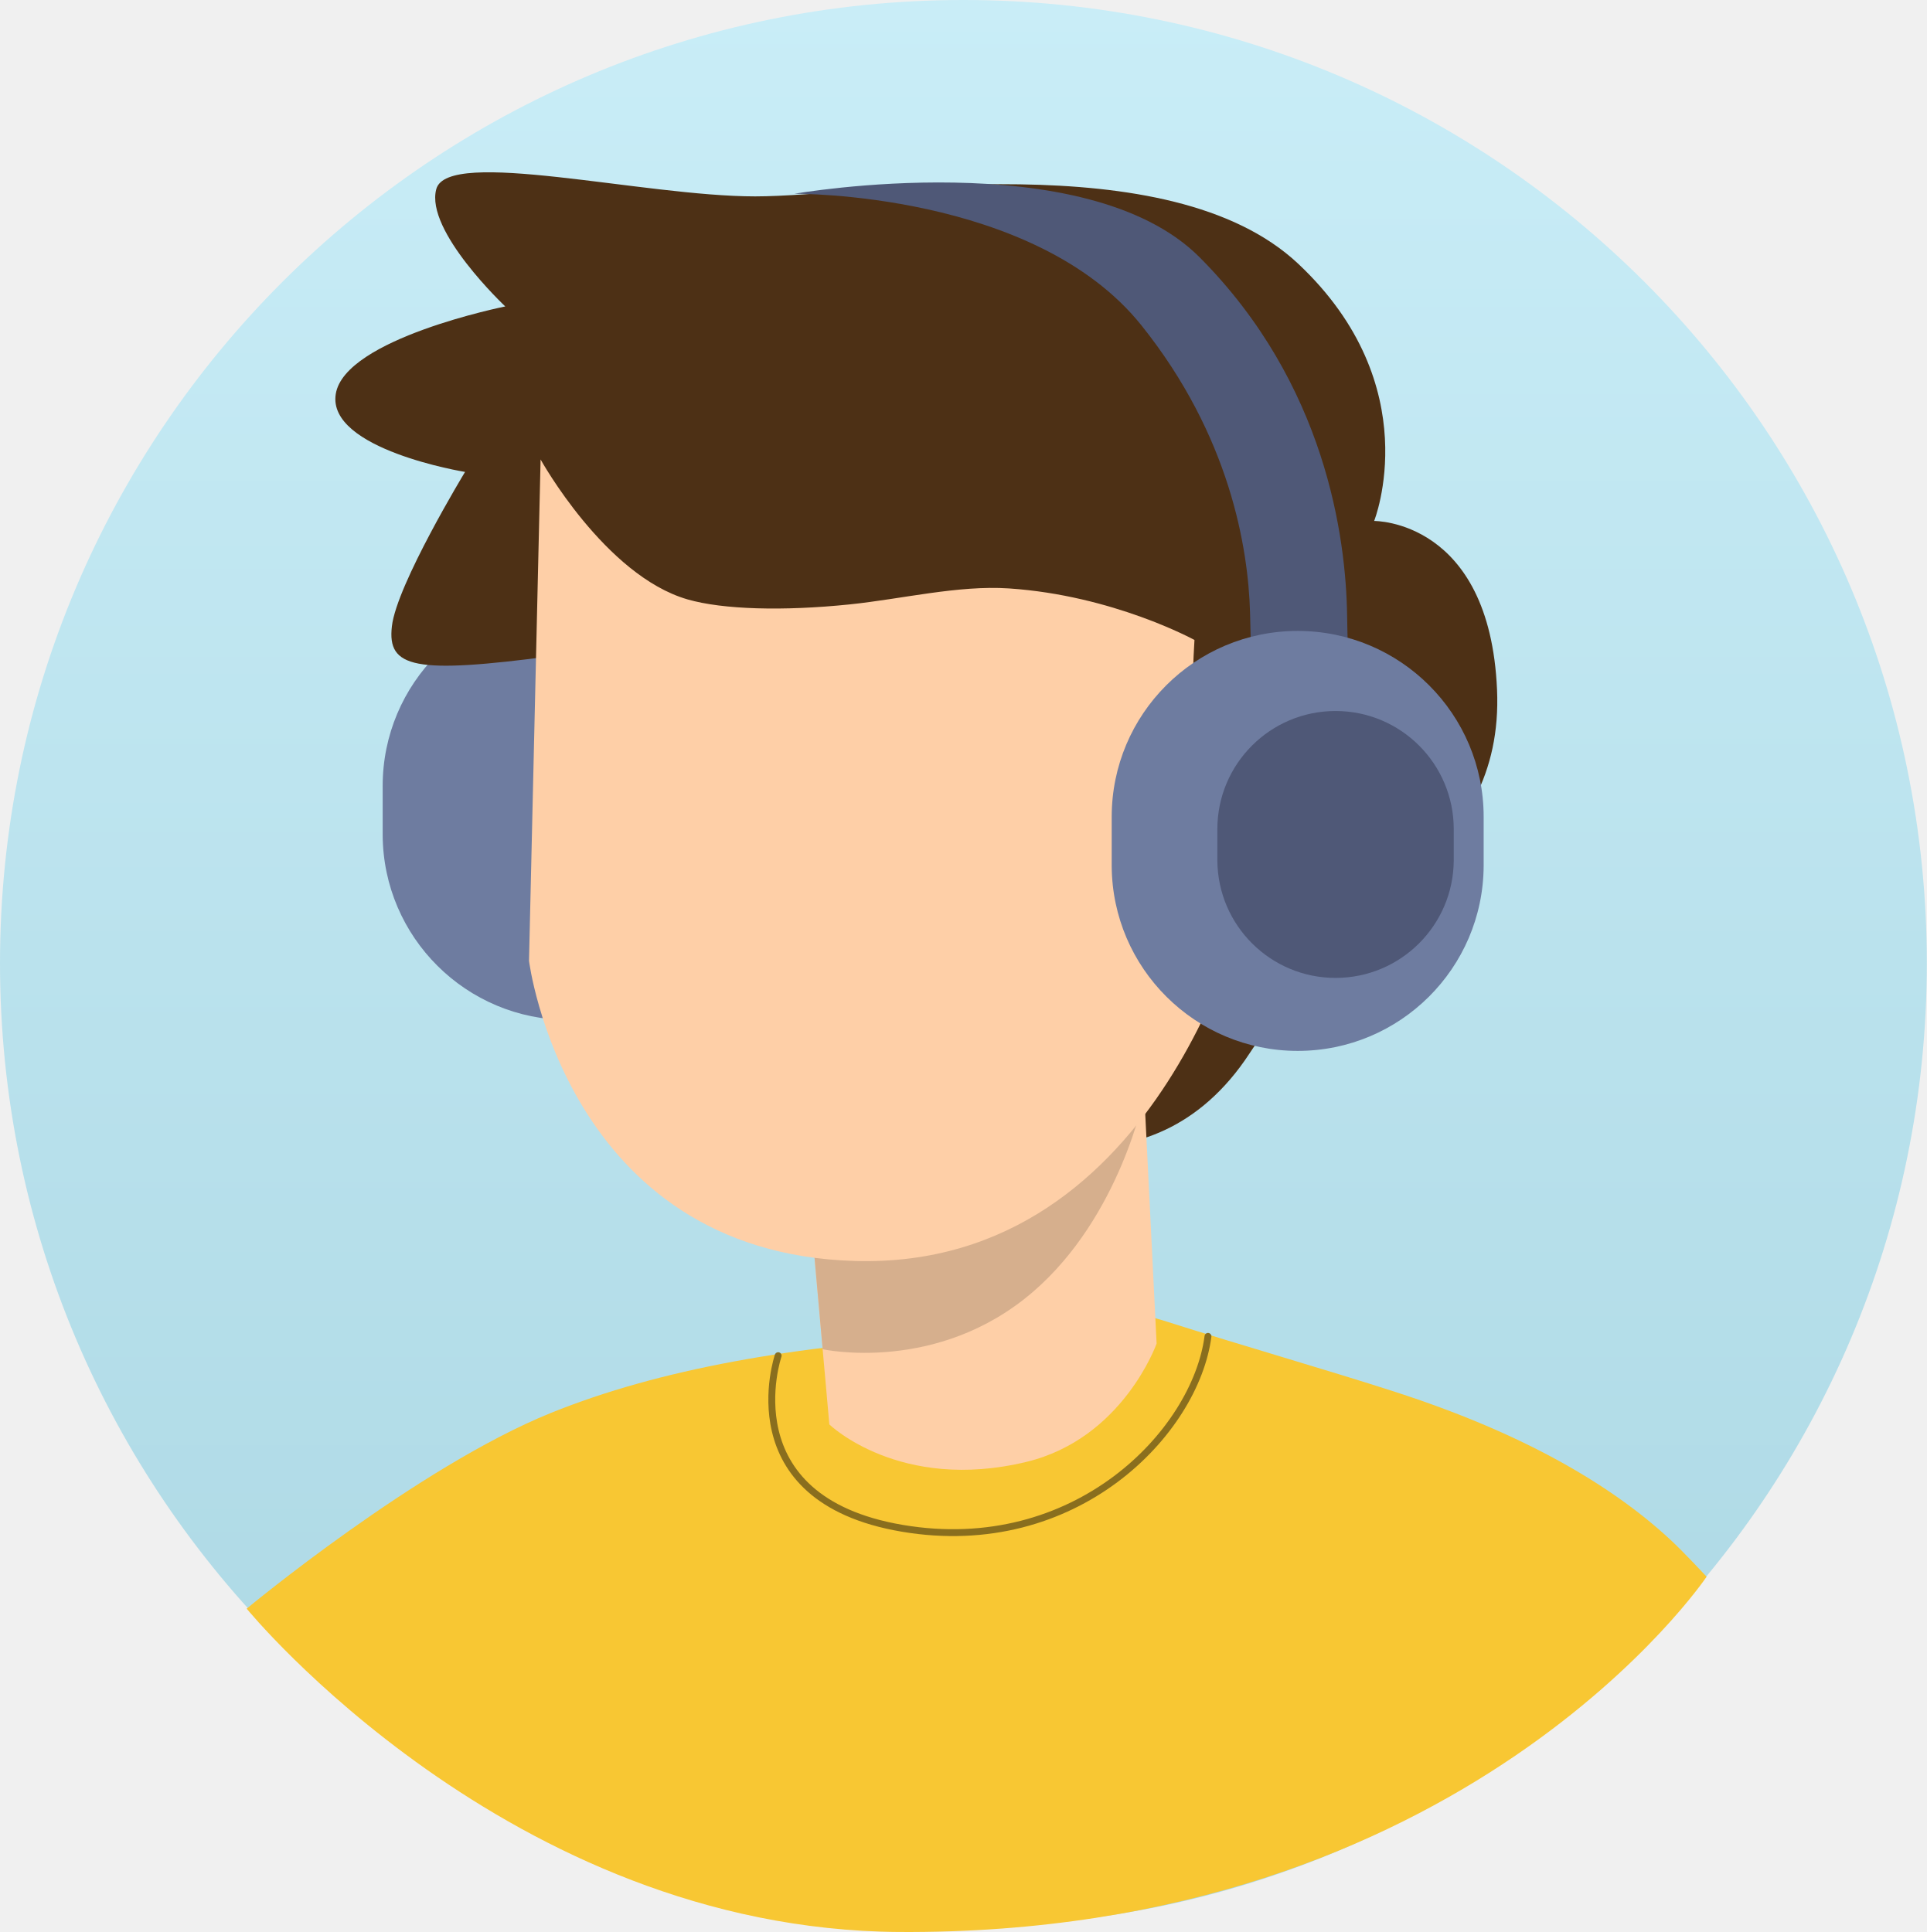
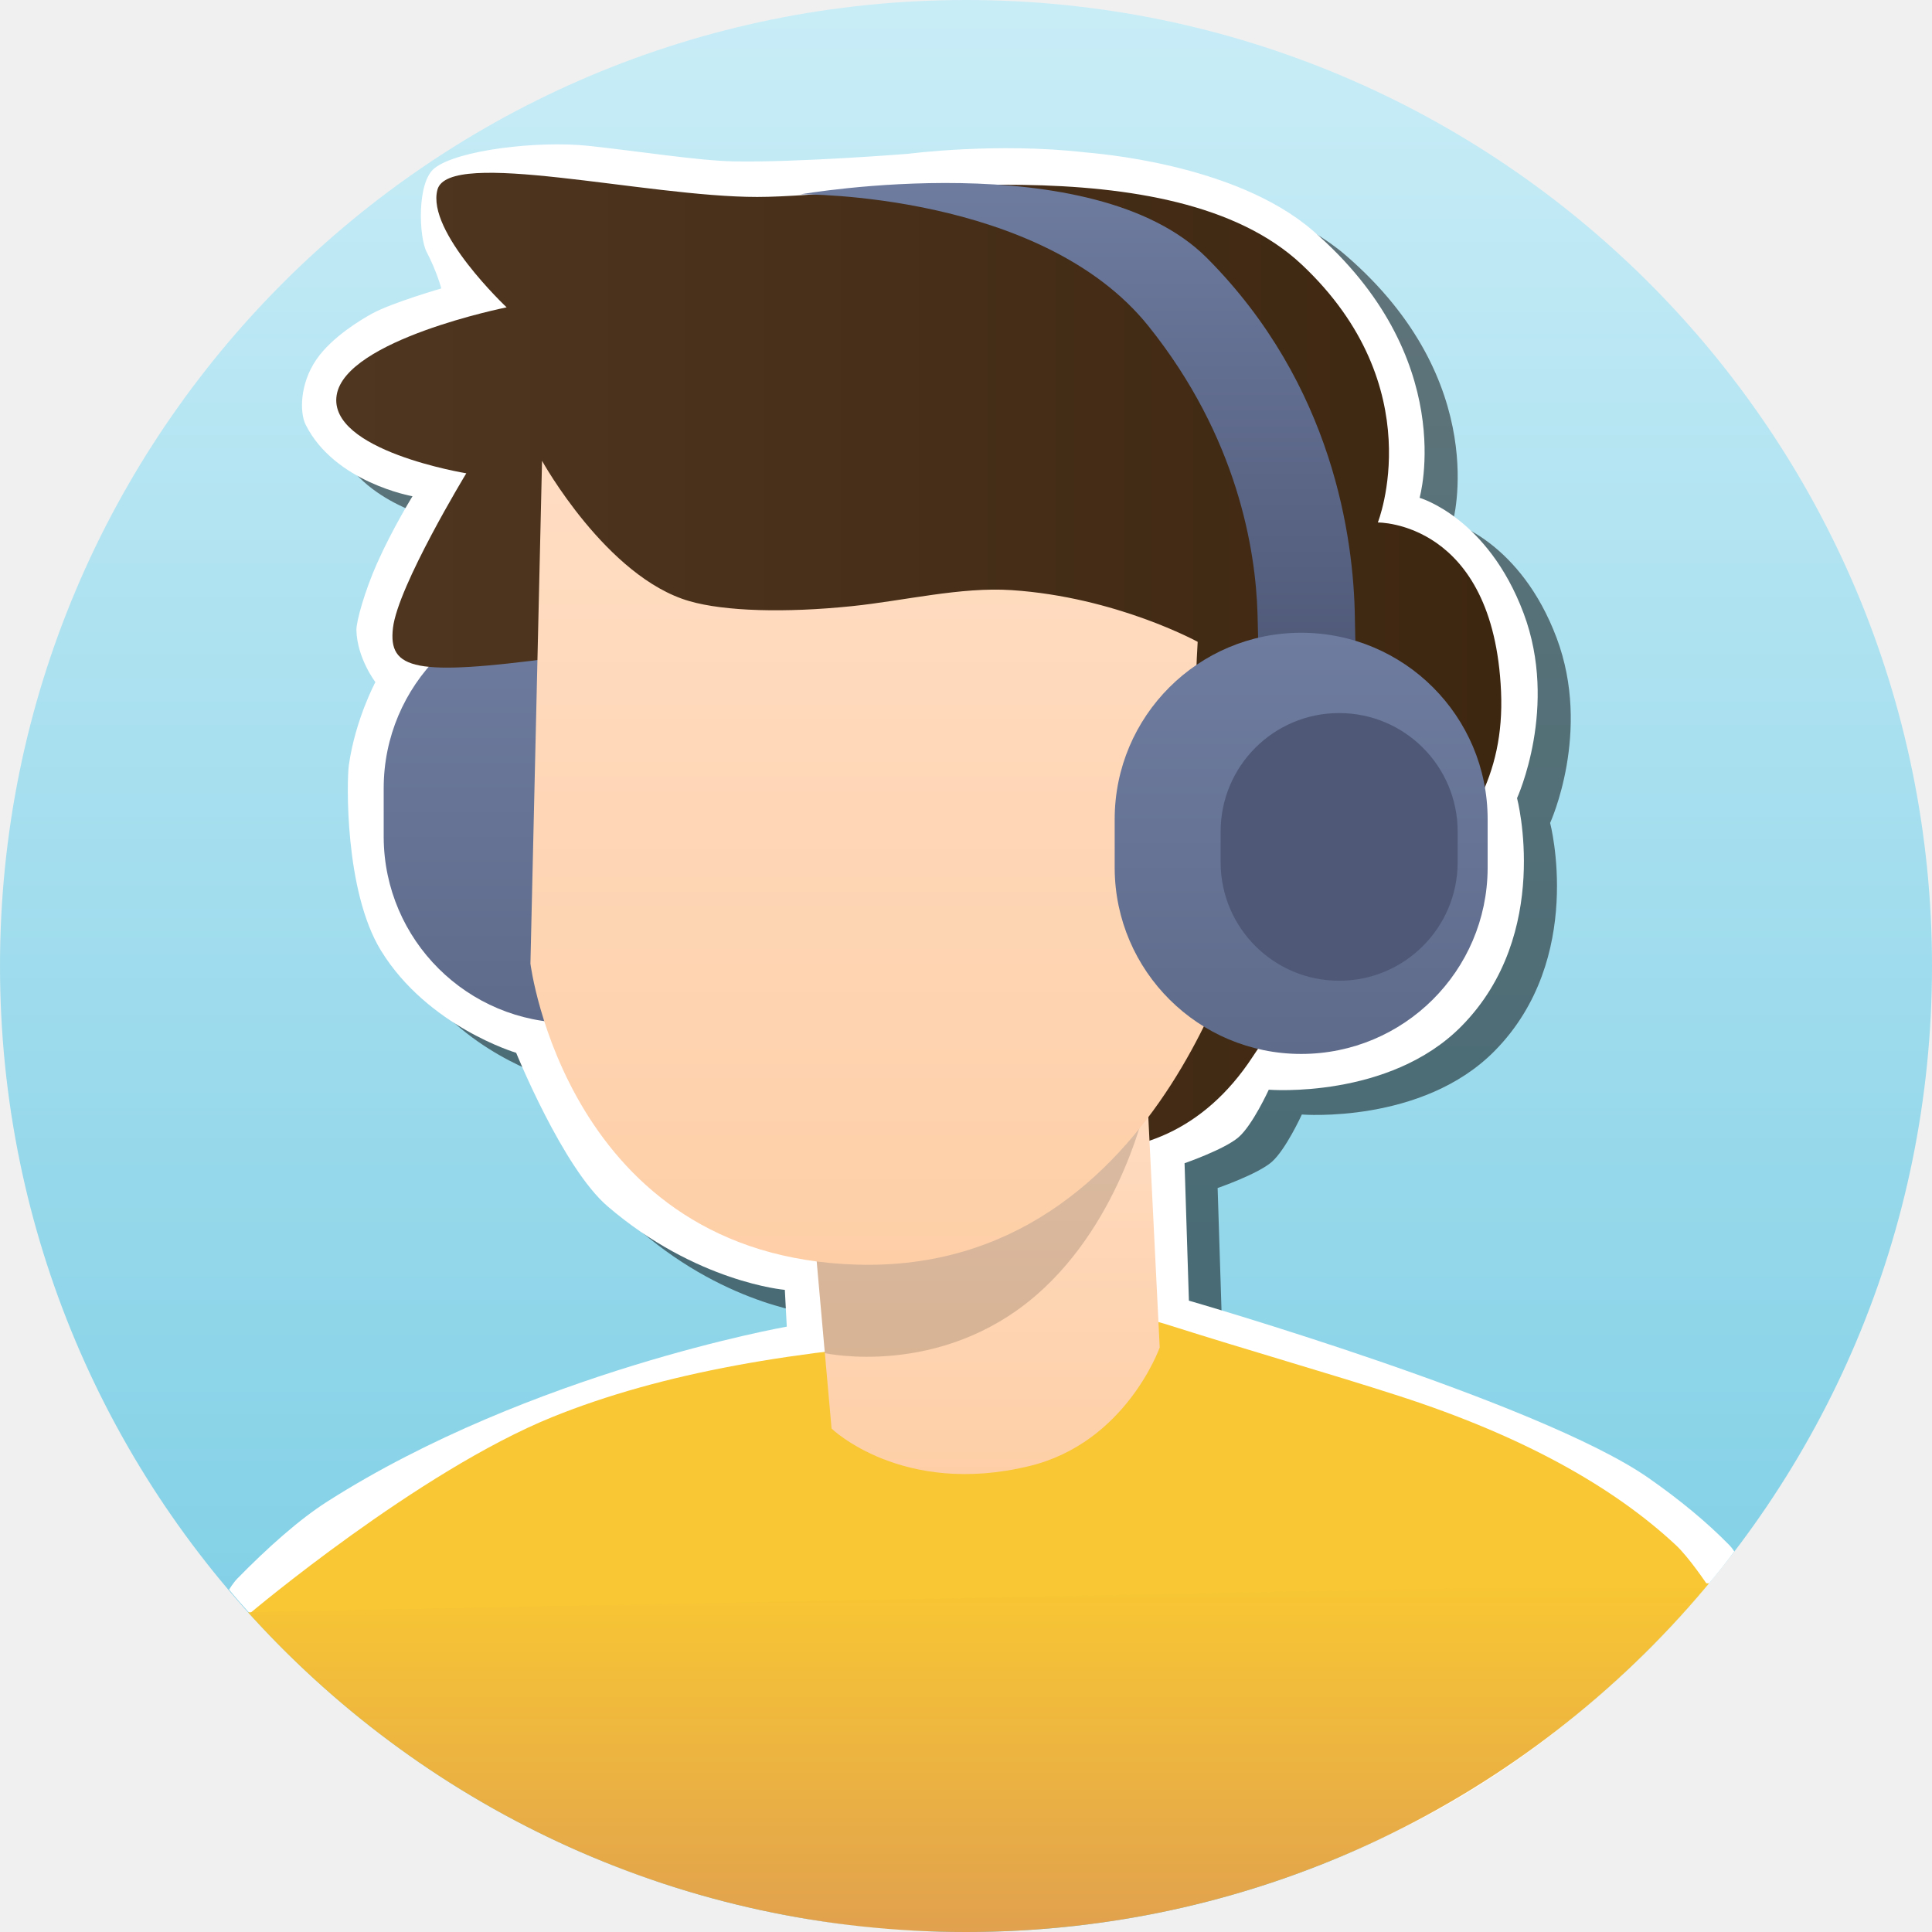
- <svg xmlns="http://www.w3.org/2000/svg" version="1.1" width="701.643" height="703.675" viewBox="0,0,701.643,703.675">
+ <svg xmlns="http://www.w3.org/2000/svg" version="1.1" width="701.643" height="701.643" viewBox="0,0,701.643,701.643">
  <defs>
-     <linearGradient x1="177.5" y1="-174.337" x2="177.5" y2="527.306" gradientUnits="userSpaceOnUse" id="color-1">
+     <linearGradient x1="640" y1="8.163" x2="640" y2="709.806" gradientUnits="userSpaceOnUse" id="color-1">
      <stop offset="0" stop-color="#c9edf7" />
-       <stop offset="1" stop-color="#abd7e3" />
+       <stop offset="1" stop-color="#75cbe3" />
+     </linearGradient>
+     <linearGradient x1="496.248" y1="226.699" x2="496.248" y2="379.659" gradientUnits="userSpaceOnUse" id="color-2">
+       <stop offset="0" stop-color="#6e7ca0" />
+       <stop offset="1" stop-color="#5f6b8a" />
+     </linearGradient>
+     <linearGradient x1="411.295" y1="248.436" x2="834.408" y2="248.436" gradientUnits="userSpaceOnUse" id="color-3">
+       <stop offset="0" stop-color="#4f3620" />
+       <stop offset="1" stop-color="#3e2711" />
+     </linearGradient>
+     <linearGradient x1="647.781" y1="392.045" x2="647.781" y2="543.497" gradientUnits="userSpaceOnUse" id="color-4">
+       <stop offset="0" stop-color="#ffddc3" />
+       <stop offset="1" stop-color="#fecfa7" />
+     </linearGradient>
+     <linearGradient x1="612.691" y1="175.509" x2="612.691" y2="467.497" gradientUnits="userSpaceOnUse" id="color-5">
+       <stop offset="0" stop-color="#ffddc3" />
+       <stop offset="1" stop-color="#fecfa7" />
+     </linearGradient>
+     <linearGradient x1="680.823" y1="74.618" x2="680.823" y2="251.331" gradientUnits="userSpaceOnUse" id="color-6">
+       <stop offset="0" stop-color="#6e7ca0" />
+       <stop offset="1" stop-color="#4f5877" />
+     </linearGradient>
+     <linearGradient x1="761.72" y1="237.962" x2="761.72" y2="390.921" gradientUnits="userSpaceOnUse" id="color-7">
+       <stop offset="0" stop-color="#6e7ca0" />
+       <stop offset="1" stop-color="#5f6b8a" />
+     </linearGradient>
+     <linearGradient x1="644.571" y1="583.159" x2="644.571" y2="709.806" gradientUnits="userSpaceOnUse" id="color-8">
+       <stop offset="0" stop-color="#f8c733" />
+       <stop offset="1" stop-color="#e1a14e" />
    </linearGradient>
  </defs>
-   <g transform="translate(173.3215,174.3374)">
-     <g data-paper-data="{&quot;isPaintingLayer&quot;:true}" fill-rule="nonzero" stroke-dasharray="" stroke-dashoffset="0" style="mix-blend-mode: normal">
-       <path d="M-173.322,176.484c0,-193.753 157.068,-350.822 350.822,-350.822c193.753,0 350.822,157.068 350.822,350.822c0,193.753 -157.068,350.822 -350.822,350.822c-193.753,0 -350.822,-157.068 -350.822,-350.822z" fill="url(#color-1)" stroke="none" stroke-width="0" stroke-linecap="butt" stroke-linejoin="miter" stroke-miterlimit="10" />
-       <path d="M-33.975,111.922c0,-37.402 30.321,-67.723 67.723,-67.723c37.402,0 67.723,30.321 67.723,67.723c0,0.124 -0,17.761 -0.001,17.885c-0.2,37.231 -30.443,67.352 -67.722,67.352c-37.267,0 -67.504,-30.102 -67.722,-67.317c-0.001,-0.135 -0.001,-17.784 -0.001,-17.919z" fill="#6e7ca0" stroke="none" stroke-width="0" stroke-linecap="butt" stroke-linejoin="miter" stroke-miterlimit="10" />
-       <path d="M28.17,64.557c-50.608,6.728 -60.552,4.389 -58.782,-10.822c1.763,-15.219 26.639,-56.185 26.639,-56.185c0,0 -50.328,-8.196 -47.082,-28.388c3.239,-20.184 61.725,-31.884 61.725,-31.884c0,0 -29.229,-27.502 -25.127,-42.722c4.094,-15.212 75.528,2.634 116.147,2.634c40.612,0 150.488,-19.896 197.762,24.574c47.266,44.477 27.613,93.647 27.613,93.647c0,0 42.058,-0.546 44.75,61.445c2.685,61.998 -54.37,77.882 -90.202,132.591c-35.831,54.71 -98.066,32.423 -116.856,9.022z" fill="#4d3015" stroke="none" stroke-width="0" stroke-linecap="butt" stroke-linejoin="miter" stroke-miterlimit="10" />
+   <g transform="translate(-289.1785,-8.16255)">
+     <g stroke="none" stroke-width="0" stroke-miterlimit="10">
+       <path d="M289.178,358.984c0,-193.753 157.068,-350.822 350.822,-350.822c193.753,0 350.822,157.068 350.822,350.822c0,193.753 -157.068,350.822 -350.822,350.822c-193.753,0 -350.822,-157.068 -350.822,-350.822z" fill="url(#color-1)" />
+       <path d="M436.458,130.985c7.134,-3.878 25.004,-9.062 25.004,-9.062c0,0 -5.203,-6.272 -8.873,-13.281c-2.742,-5.235 -4.006,-10.882 -4.972,-14.632c-0.737,-2.863 3.073,-8.73 9.569,-13.947c8.311,-6.675 20.247,-12.529 24.403,-12.294c13.091,0.741 15.089,0.436 33.185,2.357c18.345,1.947 39.787,5.38 52.695,5.647c23.207,0.48 63.601,-2.75 63.601,-2.75c0,0 32.1,-4.226 64.397,-0.497c2.613,0.302 53.987,3.8 82.447,28.359c53.447,46.121 38.827,97.077 38.827,97.077c0,0 24.709,7.092 37.774,41.92c12.776,34.057 -2.38,67.146 -2.38,67.146c0,0 12.948,49.235 -20.161,82.81c-26.239,26.609 -70.007,23.083 -70.007,23.083c0,0 -5.818,12.758 -10.939,17.229c-5.072,4.427 -19.642,9.466 -19.642,9.466l1.581,49.914c0,0 104.722,47.436 144.395,75.103c8.842,6.166 20.403,21.55 20.403,21.55c0,0 -487.822,-17.251 -477.625,-23.746c73.876,-47.056 166.788,-63.468 166.788,-63.468l-0.706,-13.357c0,0 -32.153,-2.687 -64.387,-30.357c-16.222,-13.925 -33.184,-55.735 -33.184,-55.735c0,0 -32.132,-9.501 -49.108,-37.138c-13.27,-21.605 -12.446,-61.861 -11.653,-67.388c2.386,-16.637 9.63,-30.097 9.63,-30.097c0,0 -6.626,-8.656 -6.891,-18.865c-0.079,-3.027 2.939,-14.029 7.539,-24.375c5.535,-12.449 12.835,-24.264 12.835,-24.264c0,0 -28.245,-4.934 -38.792,-25.956c-2.185,-4.356 -2.237,-14.792 3.91,-23.738c5.659,-8.236 16.623,-14.694 20.338,-16.713z" fill-opacity="0.502" fill="#000000" />
+       <path d="M424.446,121.976c7.134,-3.878 25.004,-9.062 25.004,-9.062c0,0 -1.673,-6.272 -5.343,-13.281c-2.742,-5.235 -3.664,-25.128 2.832,-30.345c8.311,-6.675 37.727,-10.093 55.823,-8.172c18.345,1.947 39.787,5.38 52.695,5.647c23.207,0.48 63.601,-2.75 63.601,-2.75c0,0 32.1,-4.226 64.397,-0.497c2.613,0.302 53.987,3.8 82.447,28.359c53.447,46.121 38.827,97.077 38.827,97.077c0,0 24.709,7.092 37.774,41.92c12.776,34.057 -2.38,67.146 -2.38,67.146c0,0 12.948,49.235 -20.161,82.81c-26.239,26.609 -70.007,23.083 -70.007,23.083c0,0 -5.818,12.758 -10.939,17.229c-5.072,4.427 -19.642,9.466 -19.642,9.466l1.581,49.914c0,0 127.23,36.718 166.903,64.385c11.395,7.947 21.359,16.199 29.428,24.468c0.89,0.912 1.733,2.23 1.733,2.23c0,0 -39.569,55.549 -105.528,92.632c-30.213,16.986 -66.207,30.484 -99.904,37.542c-30.732,6.437 -59.566,7.118 -80.406,7.662c-27.465,0.717 -69.77,-5.825 -109.615,-19.523c-18.894,-6.495 -36.944,-15.472 -53.136,-24.428c-61.424,-33.977 -98.041,-80.004 -98.041,-80.004c0,0 1.423,-2.451 3.021,-4.08c11.214,-11.423 22.519,-21.482 32.715,-27.977c73.876,-47.056 166.788,-63.468 166.788,-63.468l-0.706,-13.357c0,0 -32.153,-2.687 -64.387,-30.357c-16.222,-13.925 -33.184,-55.735 -33.184,-55.735c0,0 -32.132,-9.501 -49.108,-37.138c-13.27,-21.605 -12.446,-61.861 -11.653,-67.388c2.386,-16.637 9.63,-30.097 9.63,-30.097c0,0 -6.626,-8.656 -6.891,-18.865c-0.079,-3.027 2.939,-14.029 7.539,-24.375c5.535,-12.449 12.835,-24.264 12.835,-24.264c0,0 -28.245,-4.934 -38.792,-25.956c-2.185,-4.356 -2.237,-14.792 3.91,-23.738c5.659,-8.236 16.623,-14.694 20.338,-16.713z" fill="#ffffff" />
+       <path d="M428.525,294.422c0,-37.402 30.321,-67.723 67.723,-67.723c37.402,0 67.723,30.321 67.723,67.723c0,0.124 -0,17.761 -0.001,17.885c-0.2,37.231 -30.443,67.352 -67.722,67.352c-37.267,0 -67.504,-30.102 -67.722,-67.317c-0.001,-0.135 -0.001,-17.784 -0.001,-17.919z" fill="url(#color-2)" />
+       <path d="M490.67,247.057c-50.608,6.728 -60.552,4.389 -58.782,-10.822c1.763,-15.219 26.639,-56.185 26.639,-56.185c0,0 -50.328,-8.196 -47.082,-28.388c3.239,-20.184 61.725,-31.884 61.725,-31.884c0,0 -29.229,-27.502 -25.127,-42.722c4.094,-15.212 75.528,2.634 116.147,2.634c40.612,0 150.488,-19.896 197.762,24.574c47.266,44.477 27.613,93.647 27.613,93.647c0,0 42.058,-0.546 44.75,61.445c2.685,61.998 -54.37,77.882 -90.202,132.591c-35.831,54.71 -98.066,32.423 -116.856,9.022z" fill="url(#color-3)" />
+       <path d="M379.942,594.069c0,0 61.21,-51.605 109.849,-71.287c39.641,-16.04 88.702,-24.545 147.96,-28.102c25.475,-1.529 53.622,-12.359 74.585,-5.696c30.866,9.812 59.39,17.888 84.966,26.161c44.707,14.462 77.672,32.866 100.506,54.163c4.701,4.384 11.166,14.043 11.166,14.043c0,0 -106.862,64.955 -313.238,63.572c-116.457,2.152 -215.795,-52.855 -215.795,-52.855z" fill="#f8c733" />
      <g>
-         <path d="M-83.496,411.569c0,0 62.147,-51.605 110.787,-71.287c39.641,-16.04 88.702,-24.545 147.96,-28.102c25.475,-1.529 53.622,-12.359 74.585,-5.696c30.866,9.812 59.39,17.888 84.966,26.161c44.707,14.462 77.672,32.866 100.506,54.163c4.701,4.384 12.824,13.123 12.824,13.123c0,0 -87.827,130.778 -294.202,129.395c-142.064,-0.952 -237.425,-117.757 -237.425,-117.757z" fill="#f8c733" stroke="none" stroke-width="0" stroke-linecap="butt" stroke-linejoin="miter" stroke-miterlimit="10" />
-         <path d="M266.558,312.391c-4.589,35.071 -48.291,80.587 -111.315,69.912c-63.031,-10.668 -45.2,-62.872 -45.2,-62.872" fill="none" stroke="#896e1e" stroke-width="2.5" stroke-linecap="round" stroke-linejoin="round" stroke-miterlimit="4" />
+         <path d="M591.178,526.971l-5.966,-67.068l119.919,-67.858l5.22,105.471c0,0 -12.201,34.58 -47.383,43.088c-46.215,11.176 -71.79,-13.634 -71.79,-13.634z" fill="url(#color-4)" />
+         <path d="M588.741,499.582l-3.529,-39.679l119.919,-67.858l0.742,14.996c0,0 -8.643,44.044 -40.388,71.508c-34.948,30.235 -76.743,21.033 -76.743,21.033z" fill-opacity="0.149" fill="#000000" />
      </g>
-       <g stroke="none" stroke-width="0" stroke-linecap="butt" stroke-linejoin="miter" stroke-miterlimit="10">
-         <path d="M128.678,344.471l-5.966,-67.068l119.919,-67.858l5.22,105.471c0,0 -12.201,34.58 -47.383,43.088c-46.215,11.176 -71.79,-13.634 -71.79,-13.634z" fill="#fecfa7" />
-         <path d="M126.241,317.082l-3.529,-39.679l119.919,-67.858l0.742,14.996c0,0 -8.643,44.044 -40.388,71.508c-34.948,30.235 -76.743,21.033 -76.743,21.033z" fill="#d6af8d" />
+       <path d="M481.814,358.13l4.217,-182.621c0,0 23.416,42.287 53.523,50.971c12.846,3.706 34.801,4.313 58.984,1.823c19.089,-1.965 39.566,-7.053 58.044,-5.824c37.961,2.524 67.555,18.777 67.555,18.777c0,0 -2.323,36.204 0.826,49.563c3.474,14.738 18.605,43.718 18.605,43.718c0,0 -30.173,136.12 -143.037,132.903c-105.426,-3.005 -118.717,-109.311 -118.717,-109.311z" fill="url(#color-5)" />
+       <path d="M746.192,245.256c0,0 0.043,-1.784 -0.321,-14.149c-0.688,-23.37 -7.268,-64.118 -39.554,-104.452c-39.06,-48.797 -126.384,-47.918 -126.384,-47.918c0,0 106.091,-18.575 147.621,23.175c45.901,46.144 53.254,102.001 53.668,130.448c0.168,11.574 0.431,12.895 0.431,12.895c0,0 2.163,6.576 -19.129,6.045c-18.335,-0.458 -16.332,-6.045 -16.332,-6.045z" fill="url(#color-6)" />
+       <g>
+         <path d="M693.997,305.684c0,-37.402 30.321,-67.723 67.723,-67.723c37.402,0 67.723,30.321 67.723,67.723c0,0.124 -0,17.761 -0.001,17.885c-0.2,37.231 -30.443,67.352 -67.722,67.352c-37.267,0 -67.504,-30.102 -67.722,-67.317c-0.001,-0.135 -0.001,-17.784 -0.001,-17.919z" fill="url(#color-7)" />
+         <path d="M732.471,310.166c0,-23.771 19.27,-43.041 43.041,-43.041c23.771,0 43.041,19.27 43.041,43.041c0,0.079 -0,11.288 -0.001,11.367c-0.127,23.662 -19.348,42.805 -43.04,42.805c-23.685,0 -42.901,-19.131 -43.04,-42.783c-0.001,-0.086 -0.001,-11.302 -0.001,-11.388z" fill="#4f5877" />
      </g>
-       <path d="M19.314,175.63l4.217,-182.621c0,0 23.416,42.287 53.523,50.971c12.846,3.706 34.801,4.313 58.984,1.823c19.089,-1.965 39.566,-7.053 58.044,-5.824c37.961,2.524 67.555,18.777 67.555,18.777c0,0 -2.323,36.204 0.826,49.563c3.474,14.738 18.605,43.718 18.605,43.718c0,0 -30.173,136.12 -143.037,132.903c-105.426,-3.005 -118.717,-109.311 -118.717,-109.311z" fill="#fecfa7" stroke="none" stroke-width="0" stroke-linecap="butt" stroke-linejoin="miter" stroke-miterlimit="10" />
-       <path d="M282.19,62.756c0,0 0.043,-1.784 -0.321,-14.149c-0.688,-23.37 -7.268,-64.118 -39.554,-104.452c-39.06,-48.797 -126.384,-47.918 -126.384,-47.918c0,0 106.091,-18.575 147.621,23.175c45.901,46.144 53.254,102.001 53.668,130.448c0.168,11.574 0.431,12.895 0.431,12.895c0,0 2.163,6.576 -19.129,6.045c-18.335,-0.458 -16.332,-6.045 -16.332,-6.045z" fill="#4f5877" stroke="none" stroke-width="0" stroke-linecap="butt" stroke-linejoin="miter" stroke-miterlimit="10" />
-       <g stroke="none" stroke-width="0" stroke-linecap="butt" stroke-linejoin="miter" stroke-miterlimit="10">
-         <path d="M231.497,123.184c0,-37.402 30.321,-67.723 67.723,-67.723c37.402,0 67.723,30.321 67.723,67.723c0,0.124 -0,17.761 -0.001,17.885c-0.2,37.231 -30.443,67.352 -67.722,67.352c-37.267,0 -67.504,-30.102 -67.722,-67.317c-0.001,-0.135 -0.001,-17.784 -0.001,-17.919z" fill="#6e7ca0" />
-         <path d="M269.971,127.666c0,-23.771 19.27,-43.041 43.041,-43.041c23.771,0 43.041,19.27 43.041,43.041c0,0.079 -0,11.288 -0.001,11.367c-0.127,23.662 -19.348,42.805 -43.04,42.805c-23.685,0 -42.901,-19.131 -43.04,-42.783c-0.001,-0.086 -0.001,-11.302 -0.001,-11.388z" fill="#4f5877" />
-       </g>
+       <path d="M909.866,583.159c0,0 -0.846,1.014 -1.271,1.519c-64.354,76.507 -160.797,125.128 -268.596,125.128c-102.48,0 -194.698,-43.941 -258.839,-114.01c-0.631,-0.689 -1.885,-2.075 -1.885,-2.075z" fill="url(#color-8)" />
    </g>
  </g>
</svg>
